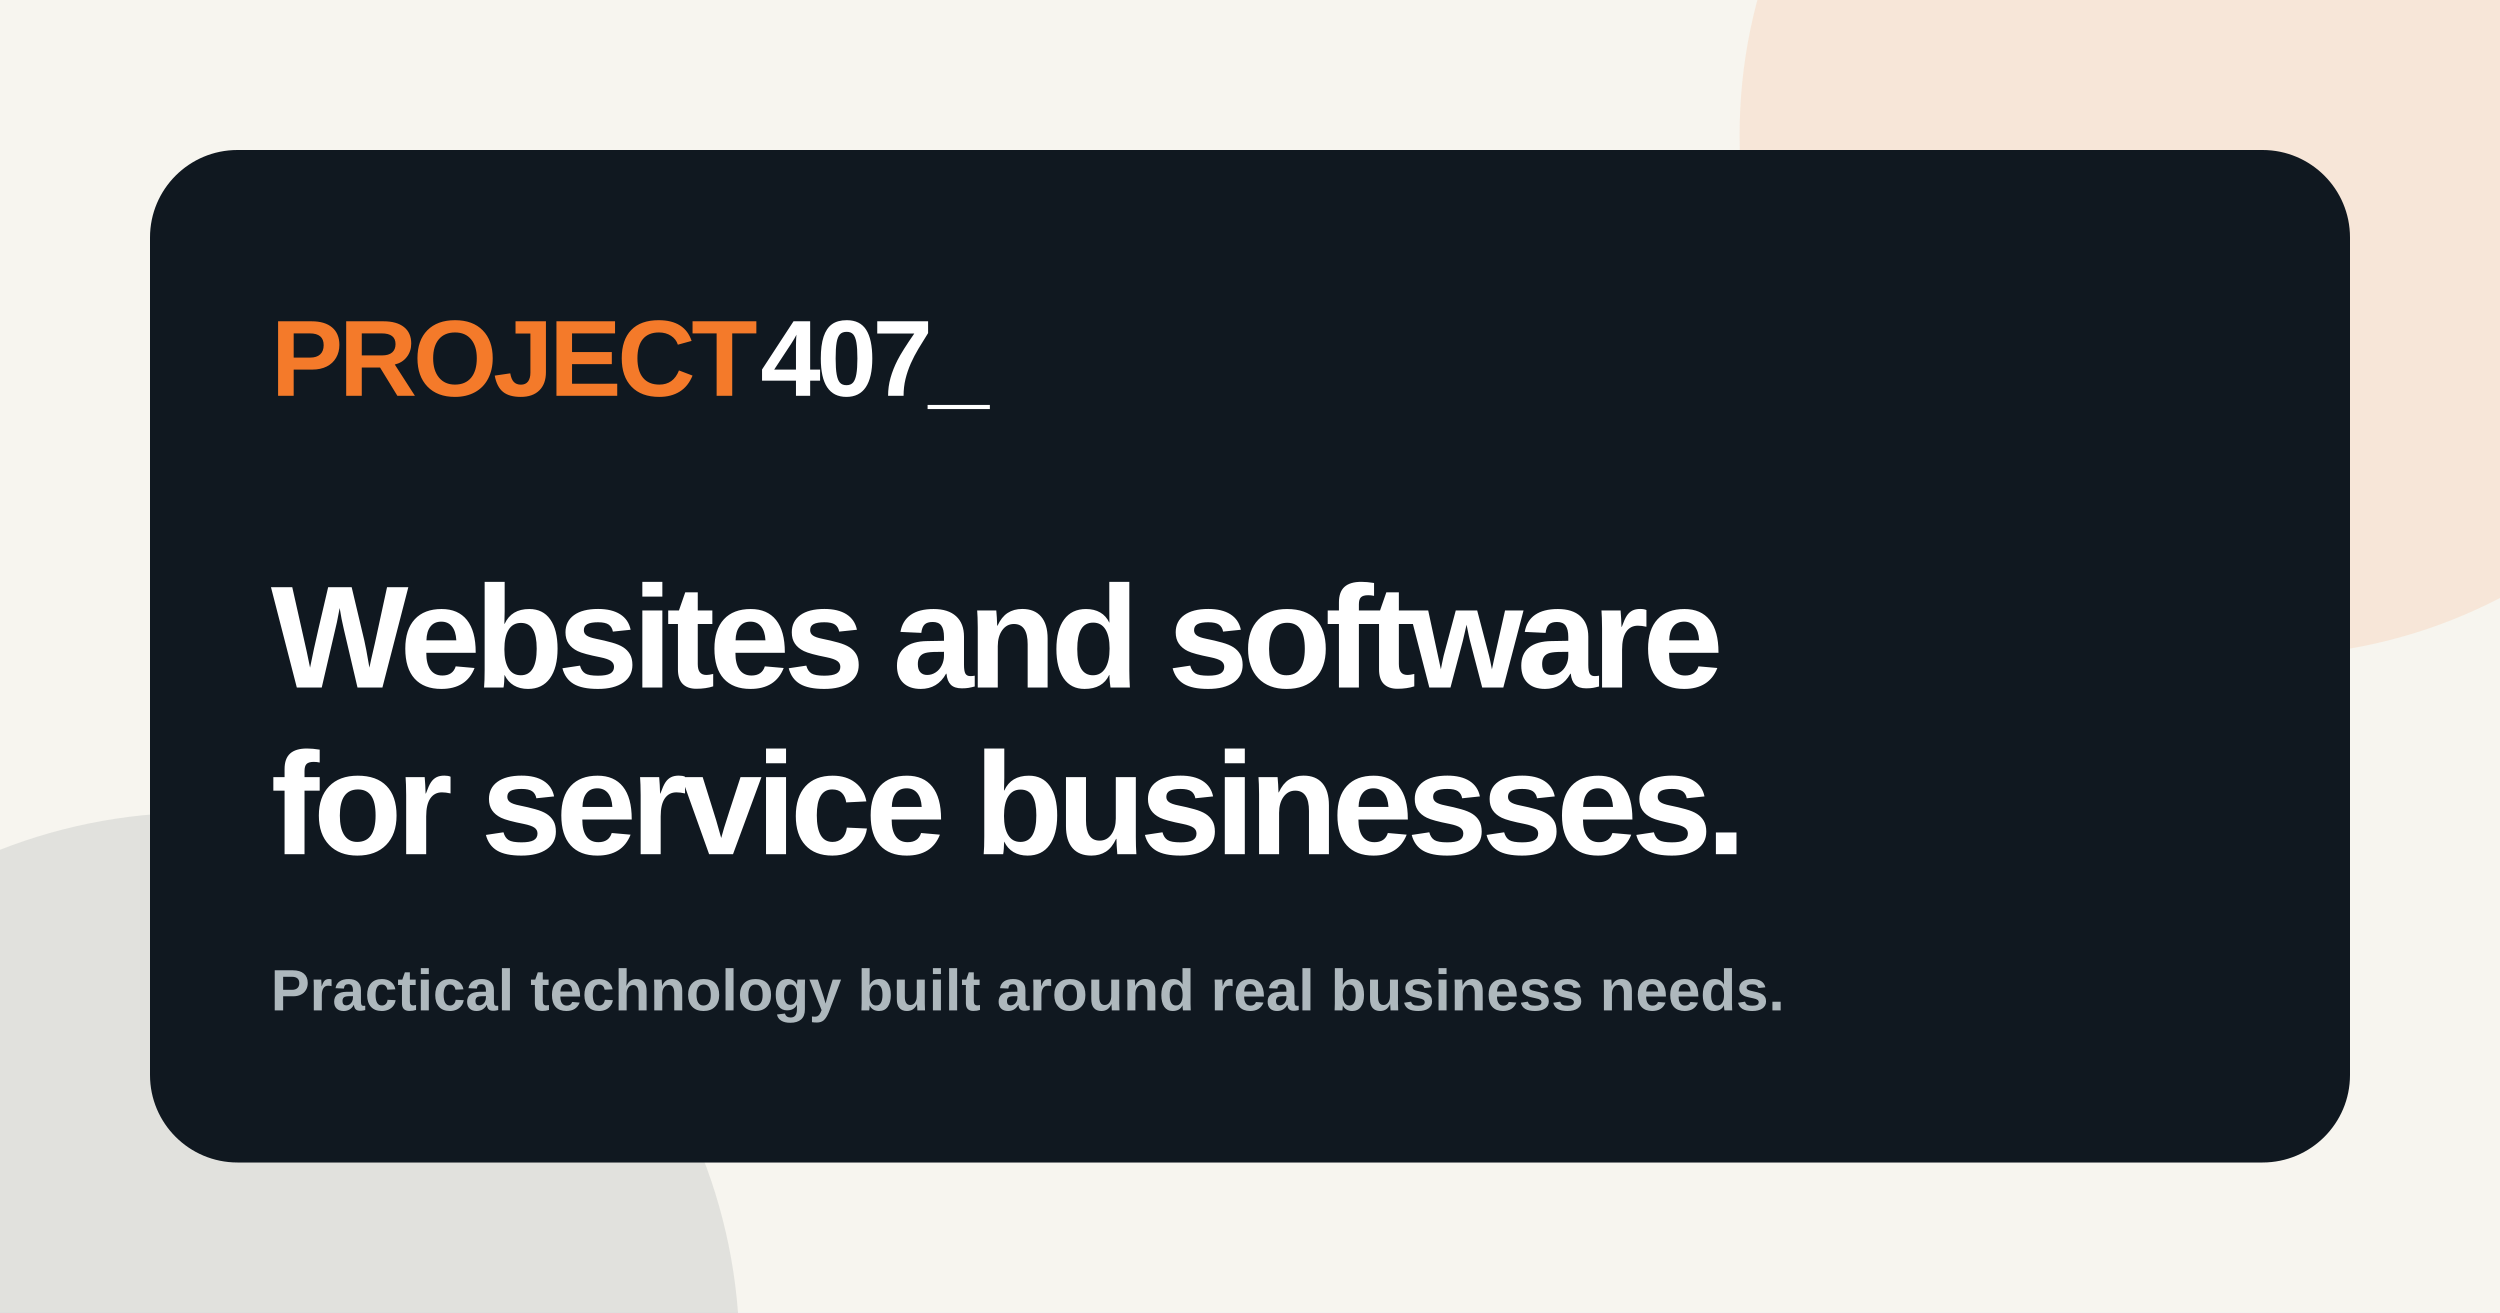
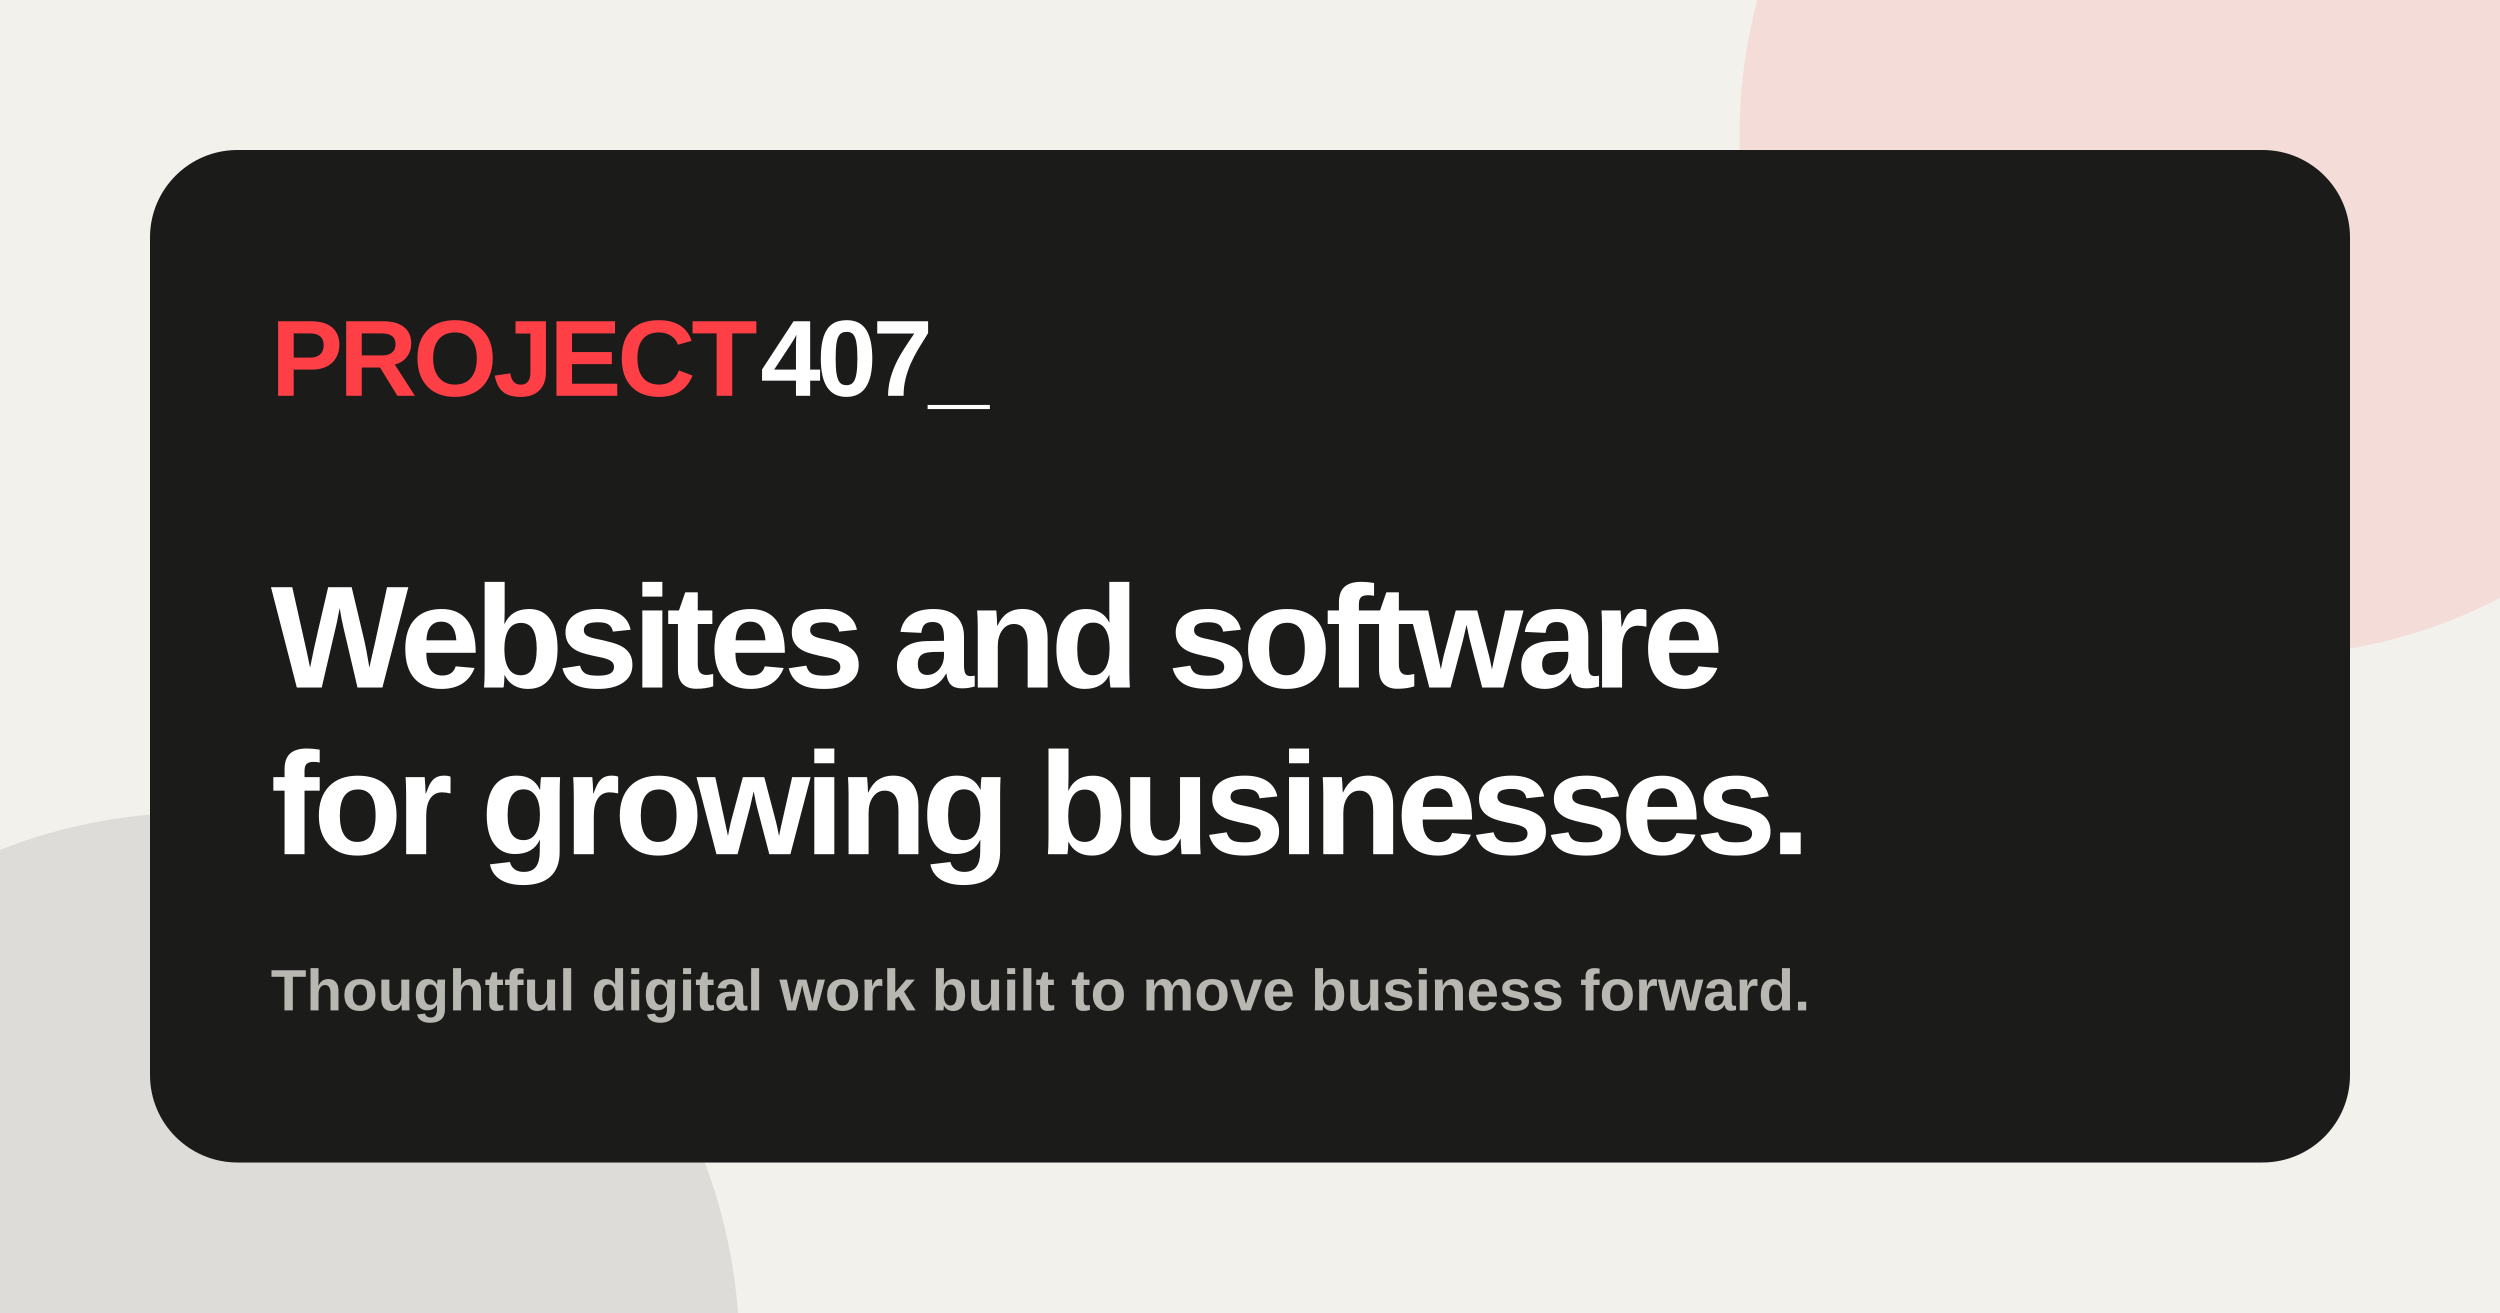
<svg xmlns="http://www.w3.org/2000/svg" width="1200" height="630" viewBox="0 0 1200 630">
-   <rect width="1200" height="630" fill="#f7f5ef" />
-   <circle cx="1085" cy="65" r="250" fill="#f47a2a" opacity=".12" />
-   <circle cx="95" cy="650" r="260" fill="#162a35" opacity=".10" />
-   <rect x="72" y="72" width="1056" height="486" rx="42" fill="#101820" />
-   <text x="130" y="190" fill="#f47a2a" font-family="Arial, Helvetica, sans-serif" font-size="52" font-weight="800" letter-spacing="-2">
+   <rect width="1200" height="630" fill="#f3f1ec" />
+   <circle cx="1085" cy="65" r="250" fill="#ff3f46" opacity=".12" />
+   <circle cx="95" cy="650" r="260" fill="#1b1b1a" opacity=".10" />
+   <rect x="72" y="72" width="1056" height="486" rx="42" fill="#1b1b1a" />
+   <text x="130" y="190" fill="#ff3f46" font-family="Arial, Helvetica, sans-serif" font-size="52" font-weight="800" letter-spacing="-2">
        PROJECT
    </text>
  <text x="365" y="190" fill="#ffffff" font-family="Arial, Helvetica, sans-serif" font-size="52" font-weight="800" letter-spacing="-2">
        407_
    </text>
  <text x="130" y="330" fill="#ffffff" font-family="Arial, Helvetica, sans-serif" font-size="70" font-weight="800" letter-spacing="-3">
        Websites and software
    </text>
  <text x="130" y="410" fill="#ffffff" font-family="Arial, Helvetica, sans-serif" font-size="70" font-weight="800" letter-spacing="-3">
-         for service businesses.
+         for growing businesses.
    </text>
-   <text x="130" y="485" fill="#aeb8bd" font-family="Arial, Helvetica, sans-serif" font-size="28" font-weight="600">
-         Practical technology built around real business needs.
+   <text x="130" y="485" fill="#b9b7b1" font-family="Arial, Helvetica, sans-serif" font-size="28" font-weight="600">
+         Thoughtful digital work built to move business forward.
    </text>
</svg>
